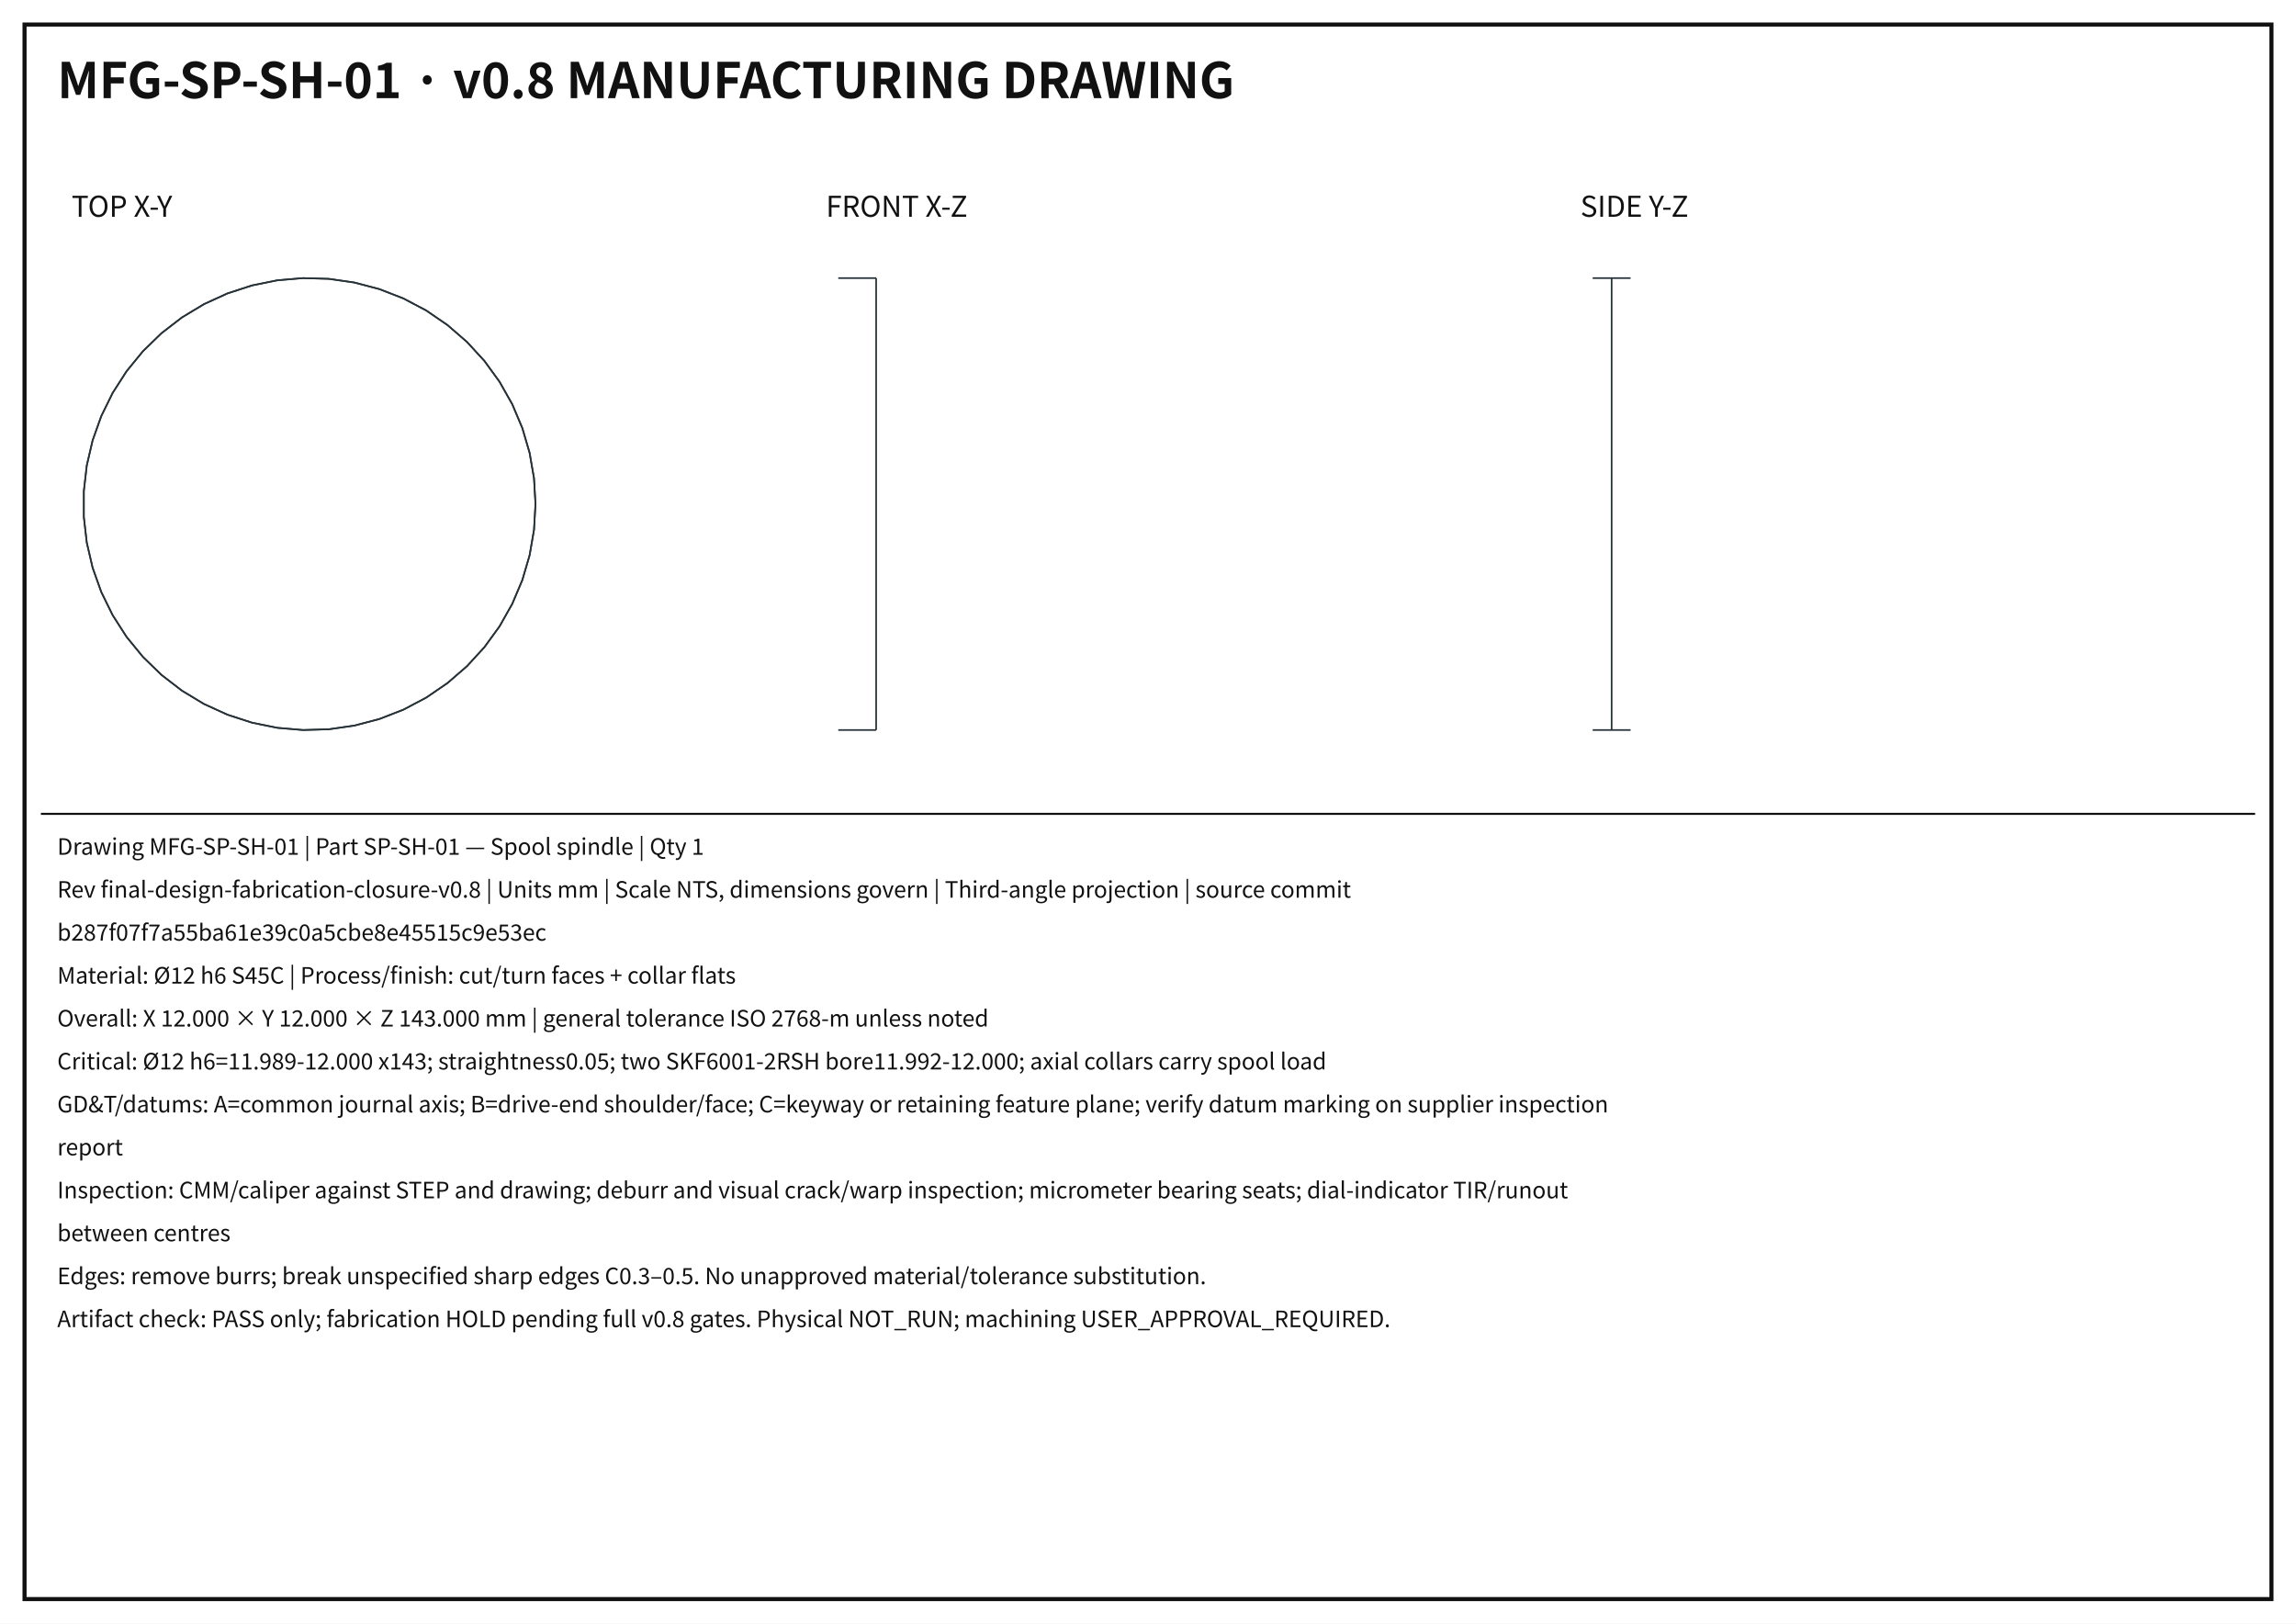
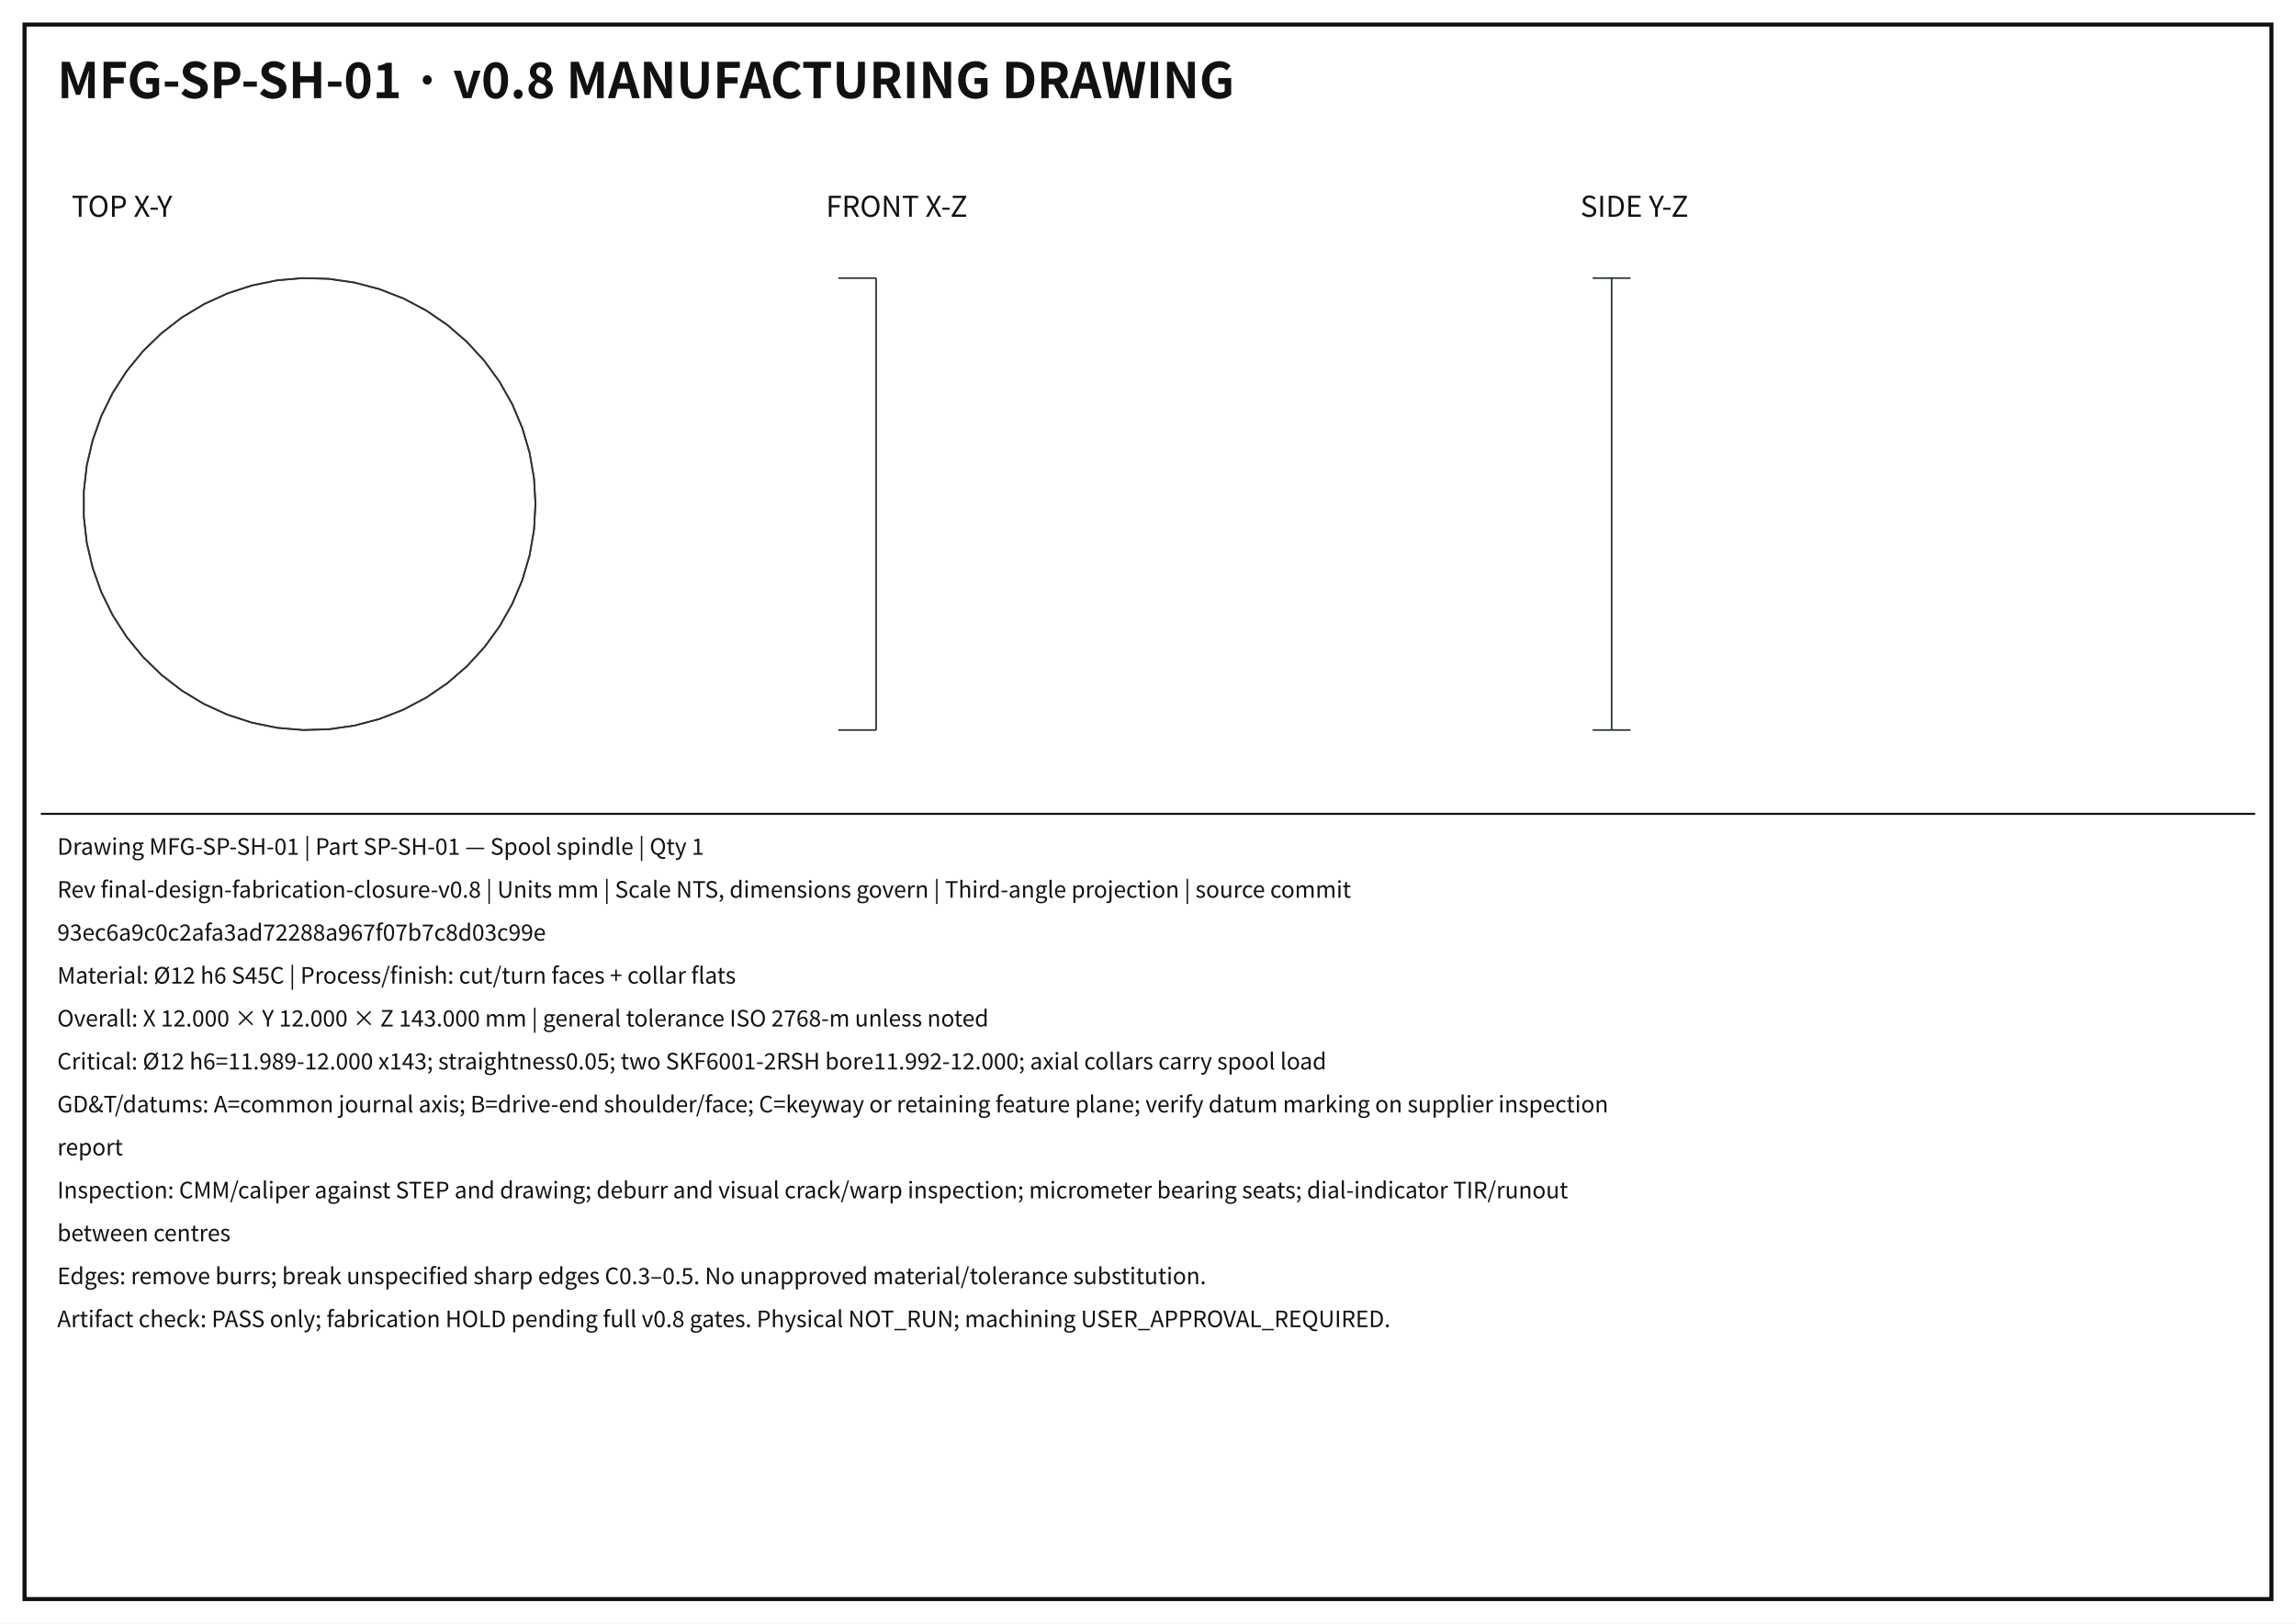
<svg xmlns="http://www.w3.org/2000/svg" width="1123" height="794" viewBox="0 0 1123 794">
  <rect width="1123" height="794" fill="white" />
  <rect x="12" y="12" width="1099" height="770" fill="none" stroke="#111" stroke-width="2" />
  <g font-family="Noto Sans CJK KR,sans-serif" fill="#111">
    <text x="28" y="48" font-size="24" font-weight="bold">MFG-SP-SH-01 · v0.8 MANUFACTURING DRAWING</text>
    <text x="35" y="106" font-size="14">TOP X-Y</text>
    <polyline points="261.91,246.50 261.19,233.90 259.04,221.46 255.48,209.35 250.57,197.73 244.36,186.73 236.94,176.52 228.41,167.22 218.87,158.96 208.45,151.83 197.29,145.94 185.53,141.37 173.32,138.16 160.82,136.36 148.21,136.00 135.63,137.08 123.26,139.59 111.26,143.49 99.78,148.73 88.97,155.25 78.97,162.96 69.92,171.75 61.93,181.52 55.11,192.14 49.54,203.47 45.30,215.36 42.44,227.65 41.00,240.19 41.00,252.81 42.44,265.35 45.30,277.64 49.54,289.53 55.11,300.86 61.93,311.48 69.92,321.25 78.97,330.04 88.97,337.75 99.78,344.27 111.26,349.51 123.26,353.41 135.63,355.92 148.21,357.00 160.82,356.64 173.32,354.84 185.53,351.63 197.29,347.06 208.45,341.17 218.87,334.04 228.41,325.78 236.94,316.48 244.36,306.27 250.57,295.27 255.48,283.65 259.04,271.54 261.19,259.10 261.91,246.50" fill="none" stroke="#263238" stroke-width="0.8" />
    <polyline points="261.91,246.50 261.91,246.50" fill="none" stroke="#263238" stroke-width="0.8" />
    <polyline points="261.91,246.50 261.19,233.90 259.04,221.46 255.48,209.35 250.57,197.73 244.36,186.73 236.94,176.52 228.41,167.22 218.87,158.96 208.45,151.83 197.29,145.94 185.53,141.37 173.32,138.16 160.82,136.36 148.21,136.00 135.63,137.08 123.26,139.59 111.26,143.49 99.78,148.73 88.97,155.25 78.97,162.96 69.92,171.75 61.93,181.52 55.11,192.14 49.54,203.47 45.30,215.36 42.44,227.65 41.00,240.19 41.00,252.81 42.44,265.35 45.30,277.64 49.54,289.53 55.11,300.86 61.93,311.48 69.92,321.25 78.97,330.04 88.97,337.75 99.78,344.27 111.26,349.51 123.26,353.41 135.63,355.92 148.21,357.00 160.82,356.64 173.32,354.84 185.53,351.63 197.29,347.06 208.45,341.17 218.87,334.04 228.41,325.78 236.94,316.48 244.36,306.27 250.57,295.27 255.48,283.65 259.04,271.54 261.19,259.10 261.91,246.50" fill="none" stroke="#263238" stroke-width="0.8" />
    <text x="404" y="106" font-size="14">FRONT X-Z</text>
    <polyline points="428.53,136.00 428.47,136.00 428.29,136.00 427.99,136.00 427.58,136.00 427.06,136.00 426.44,136.00 425.72,136.00 424.92,136.00 424.05,136.00 423.11,136.00 422.12,136.00 421.10,136.00 420.05,136.00 418.99,136.00 417.94,136.00 416.90,136.00 415.89,136.00 414.93,136.00 414.02,136.00 413.19,136.00 412.43,136.00 411.76,136.00 411.18,136.00 410.72,136.00 410.36,136.00 410.12,136.00 410.00,136.00 410.00,136.00 410.12,136.00 410.36,136.00 410.72,136.00 411.18,136.00 411.76,136.00 412.43,136.00 413.19,136.00 414.02,136.00 414.93,136.00 415.89,136.00 416.90,136.00 417.94,136.00 418.99,136.00 420.05,136.00 421.10,136.00 422.12,136.00 423.11,136.00 424.05,136.00 424.92,136.00 425.72,136.00 426.44,136.00 427.06,136.00 427.58,136.00 427.99,136.00 428.29,136.00 428.47,136.00 428.53,136.00" fill="none" stroke="#263238" stroke-width="0.8" />
    <polyline points="428.53,357.00 428.53,136.00" fill="none" stroke="#263238" stroke-width="0.8" />
    <polyline points="428.53,357.00 428.47,357.00 428.29,357.00 427.99,357.00 427.58,357.00 427.06,357.00 426.44,357.00 425.72,357.00 424.92,357.00 424.05,357.00 423.11,357.00 422.12,357.00 421.10,357.00 420.05,357.00 418.99,357.00 417.94,357.00 416.90,357.00 415.89,357.00 414.93,357.00 414.02,357.00 413.19,357.00 412.43,357.00 411.76,357.00 411.18,357.00 410.72,357.00 410.36,357.00 410.12,357.00 410.00,357.00 410.00,357.00 410.12,357.00 410.36,357.00 410.72,357.00 411.18,357.00 411.76,357.00 412.43,357.00 413.19,357.00 414.02,357.00 414.93,357.00 415.89,357.00 416.90,357.00 417.94,357.00 418.99,357.00 420.05,357.00 421.10,357.00 422.12,357.00 423.11,357.00 424.05,357.00 424.92,357.00 425.72,357.00 426.44,357.00 427.06,357.00 427.58,357.00 427.99,357.00 428.29,357.00 428.47,357.00 428.53,357.00" fill="none" stroke="#263238" stroke-width="0.8" />
    <text x="773" y="106" font-size="14">SIDE Y-Z</text>
    <polyline points="788.27,136.00 789.33,136.00 790.37,136.00 791.39,136.00 792.36,136.00 793.28,136.00 794.14,136.00 794.92,136.00 795.61,136.00 796.21,136.00 796.70,136.00 797.09,136.00 797.36,136.00 797.51,136.00 797.54,136.00 797.45,136.00 797.24,136.00 796.91,136.00 796.47,136.00 795.92,136.00 795.28,136.00 794.54,136.00 793.72,136.00 792.83,136.00 791.88,136.00 790.88,136.00 789.85,136.00 788.80,136.00 787.74,136.00 786.69,136.00 785.66,136.00 784.66,136.00 783.71,136.00 782.82,136.00 782.00,136.00 781.26,136.00 780.61,136.00 780.07,136.00 779.63,136.00 779.30,136.00 779.09,136.00 779.00,136.00 779.03,136.00 779.18,136.00 779.45,136.00 779.83,136.00 780.33,136.00 780.93,136.00 781.62,136.00 782.40,136.00 783.26,136.00 784.18,136.00 785.15,136.00 786.17,136.00 787.21,136.00 788.27,136.00" fill="none" stroke="#263238" stroke-width="0.8" />
    <polyline points="788.27,357.00 788.27,136.00" fill="none" stroke="#263238" stroke-width="0.8" />
    <polyline points="788.27,357.00 789.33,357.00 790.37,357.00 791.39,357.00 792.36,357.00 793.28,357.00 794.14,357.00 794.92,357.00 795.61,357.00 796.21,357.00 796.70,357.00 797.09,357.00 797.36,357.00 797.51,357.00 797.54,357.00 797.45,357.00 797.24,357.00 796.91,357.00 796.47,357.00 795.92,357.00 795.28,357.00 794.54,357.00 793.72,357.00 792.83,357.00 791.88,357.00 790.88,357.00 789.85,357.00 788.80,357.00 787.74,357.00 786.69,357.00 785.66,357.00 784.66,357.00 783.71,357.00 782.82,357.00 782.00,357.00 781.26,357.00 780.61,357.00 780.07,357.00 779.63,357.00 779.30,357.00 779.09,357.00 779.00,357.00 779.03,357.00 779.18,357.00 779.45,357.00 779.83,357.00 780.33,357.00 780.93,357.00 781.62,357.00 782.40,357.00 783.26,357.00 784.18,357.00 785.15,357.00 786.17,357.00 787.21,357.00 788.27,357.00" fill="none" stroke="#263238" stroke-width="0.8" />
    <line x1="20" y1="398" x2="1103" y2="398" stroke="#111" />
    <text x="28" y="418" font-size="11">Drawing MFG-SP-SH-01 | Part SP-SH-01 — Spool spindle | Qty 1</text>
    <text x="28" y="439" font-size="11">Rev final-design-fabrication-closure-v0.8 | Units mm | Scale NTS, dimensions govern | Third-angle projection | source commit</text>
-     <text x="28" y="460" font-size="11">b287f07f7a55ba61e39c0a5cbe8e45515c9e53ec</text>
+     <text x="28" y="460" font-size="11">93ec6a9c0c2afa3ad72288a967f07b7c8d03c99e</text>
    <text x="28" y="481" font-size="11">Material: Ø12 h6 S45C | Process/finish: cut/turn faces + collar flats</text>
    <text x="28" y="502" font-size="11">Overall: X 12.000 × Y 12.000 × Z 143.000 mm | general tolerance ISO 2768-m unless noted</text>
    <text x="28" y="523" font-size="11">Critical: Ø12 h6=11.989-12.000 x143; straightness0.05; two SKF6001-2RSH bore11.992-12.000; axial collars carry spool load</text>
    <text x="28" y="544" font-size="11">GD&amp;T/datums: A=common journal axis; B=drive-end shoulder/face; C=keyway or retaining feature plane; verify datum marking on supplier inspection</text>
    <text x="28" y="565" font-size="11">report</text>
    <text x="28" y="586" font-size="11">Inspection: CMM/caliper against STEP and drawing; deburr and visual crack/warp inspection; micrometer bearing seats; dial-indicator TIR/runout</text>
    <text x="28" y="607" font-size="11">between centres</text>
    <text x="28" y="628" font-size="11">Edges: remove burrs; break unspecified sharp edges C0.3–0.5. No unapproved material/tolerance substitution.</text>
    <text x="28" y="649" font-size="11">Artifact check: PASS only; fabrication HOLD pending full v0.8 gates. Physical NOT_RUN; machining USER_APPROVAL_REQUIRED.</text>
  </g>
</svg>
